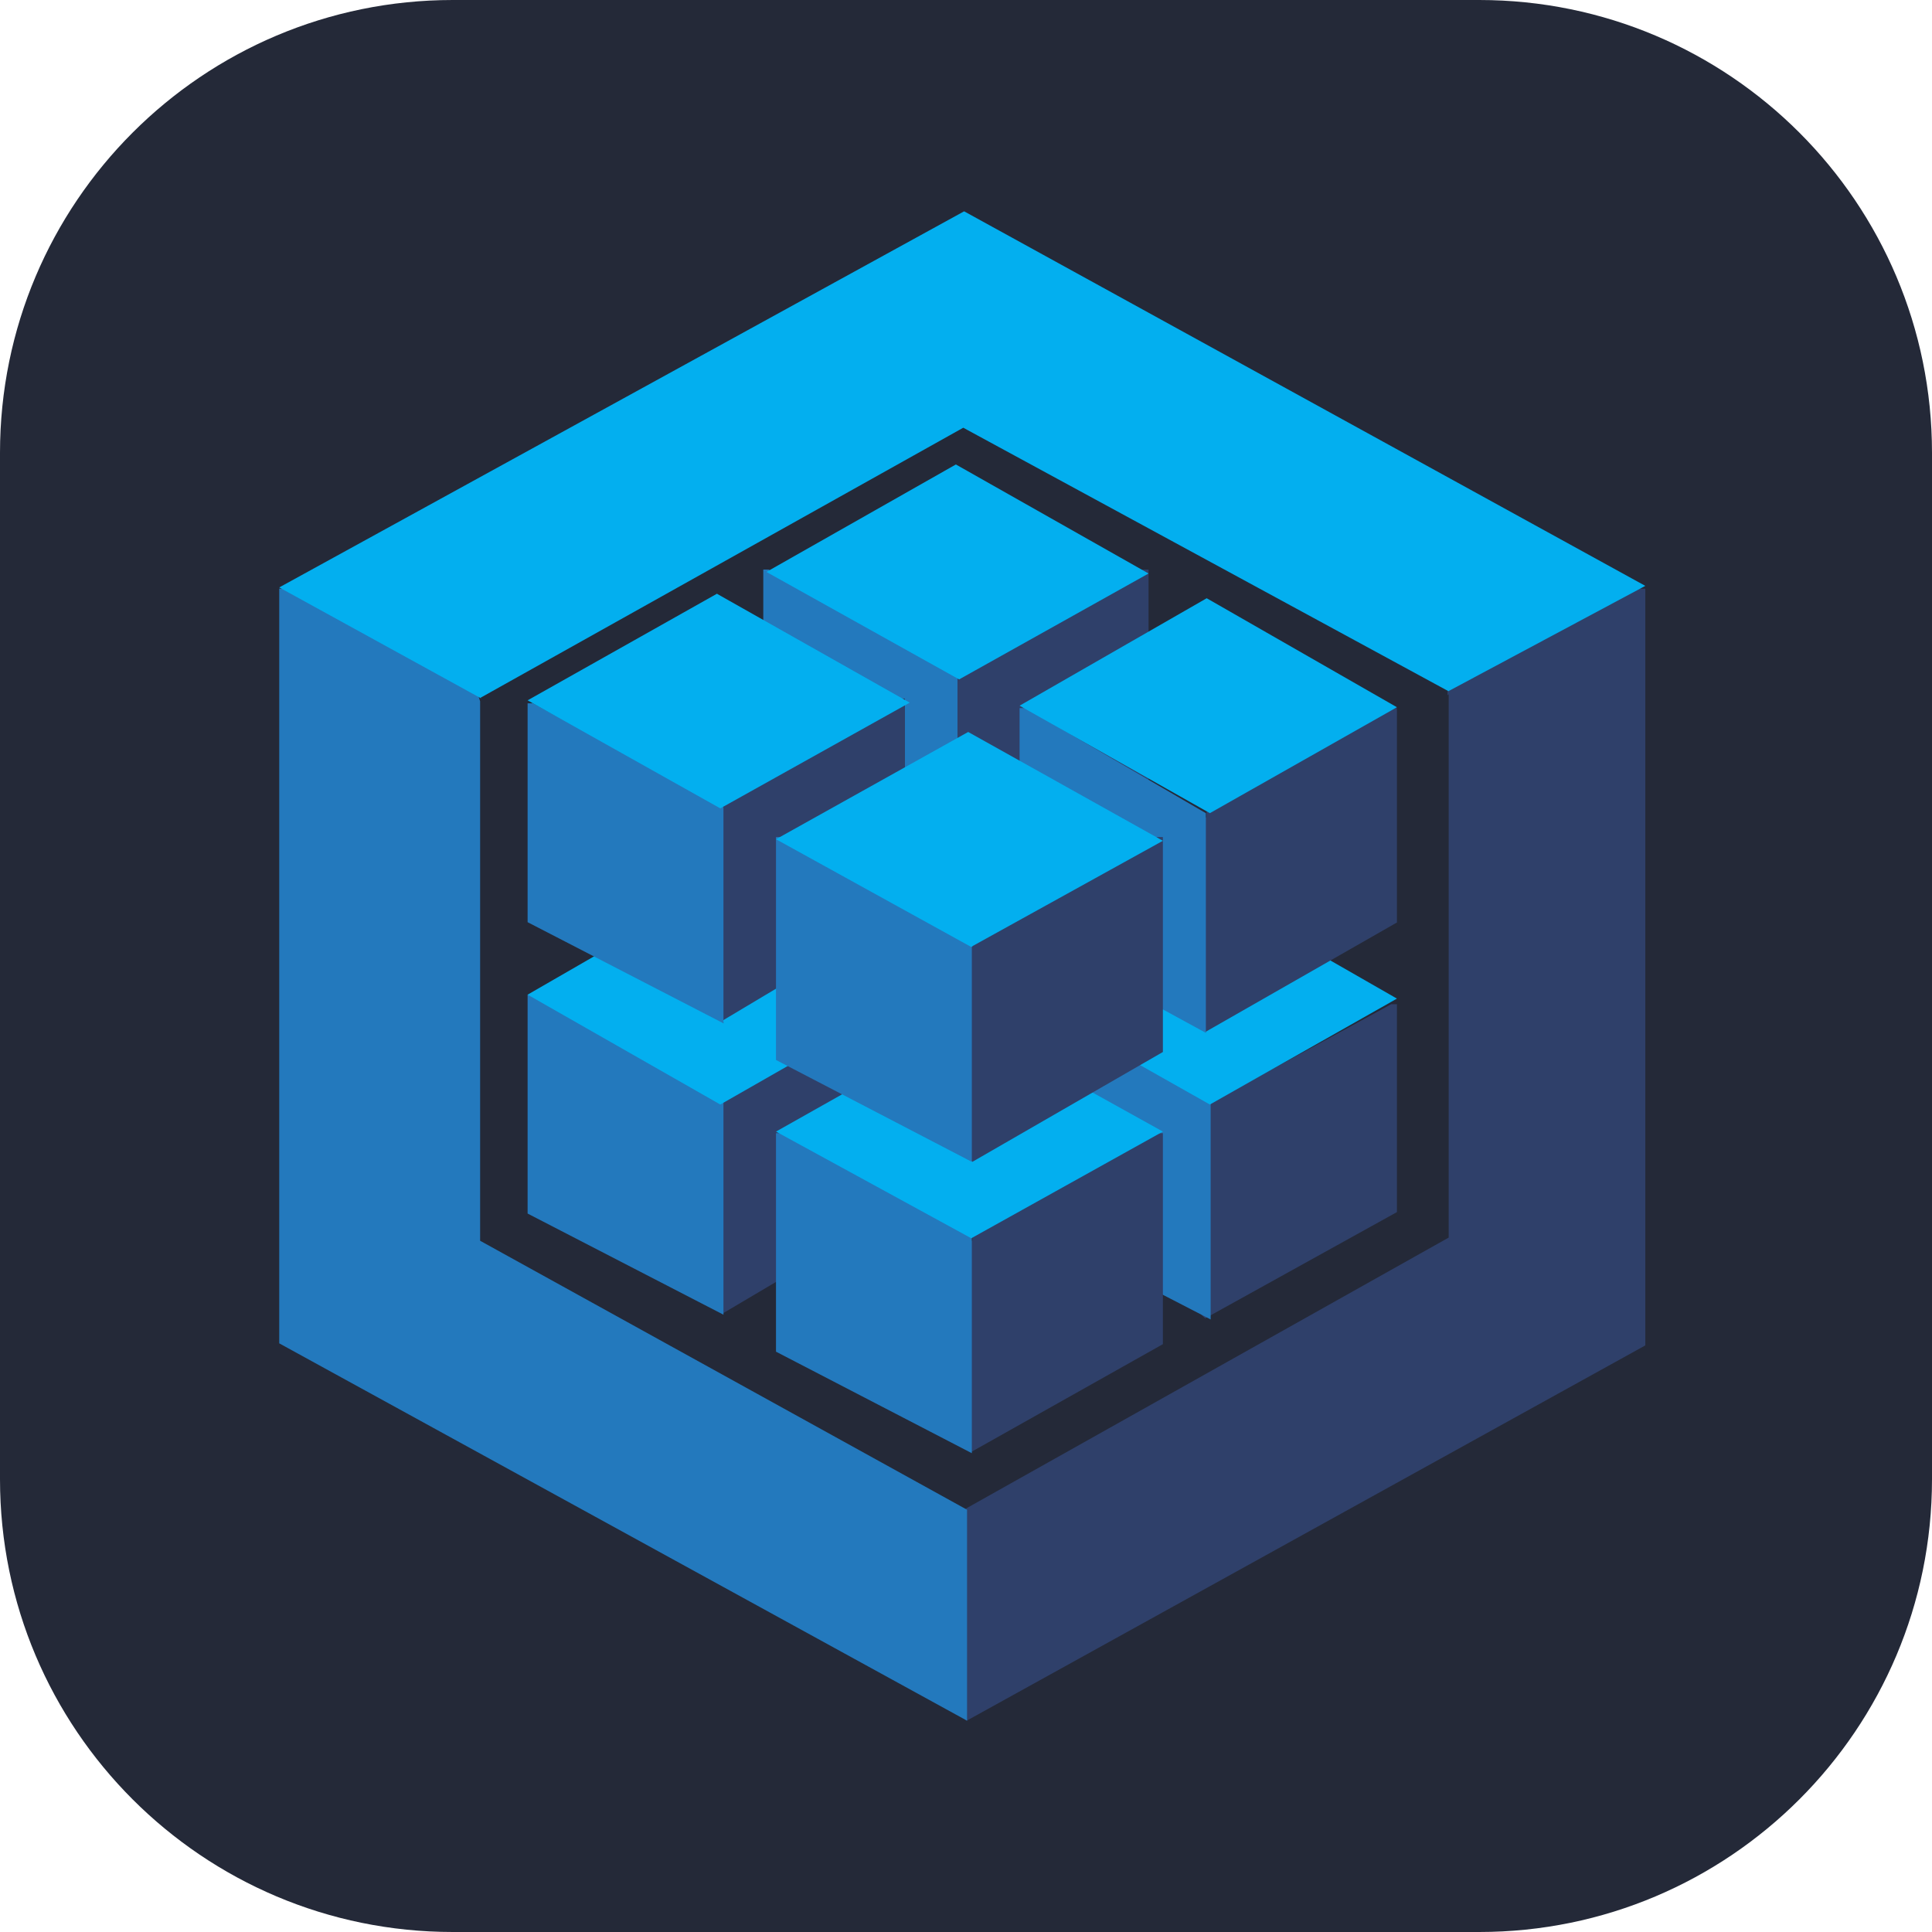
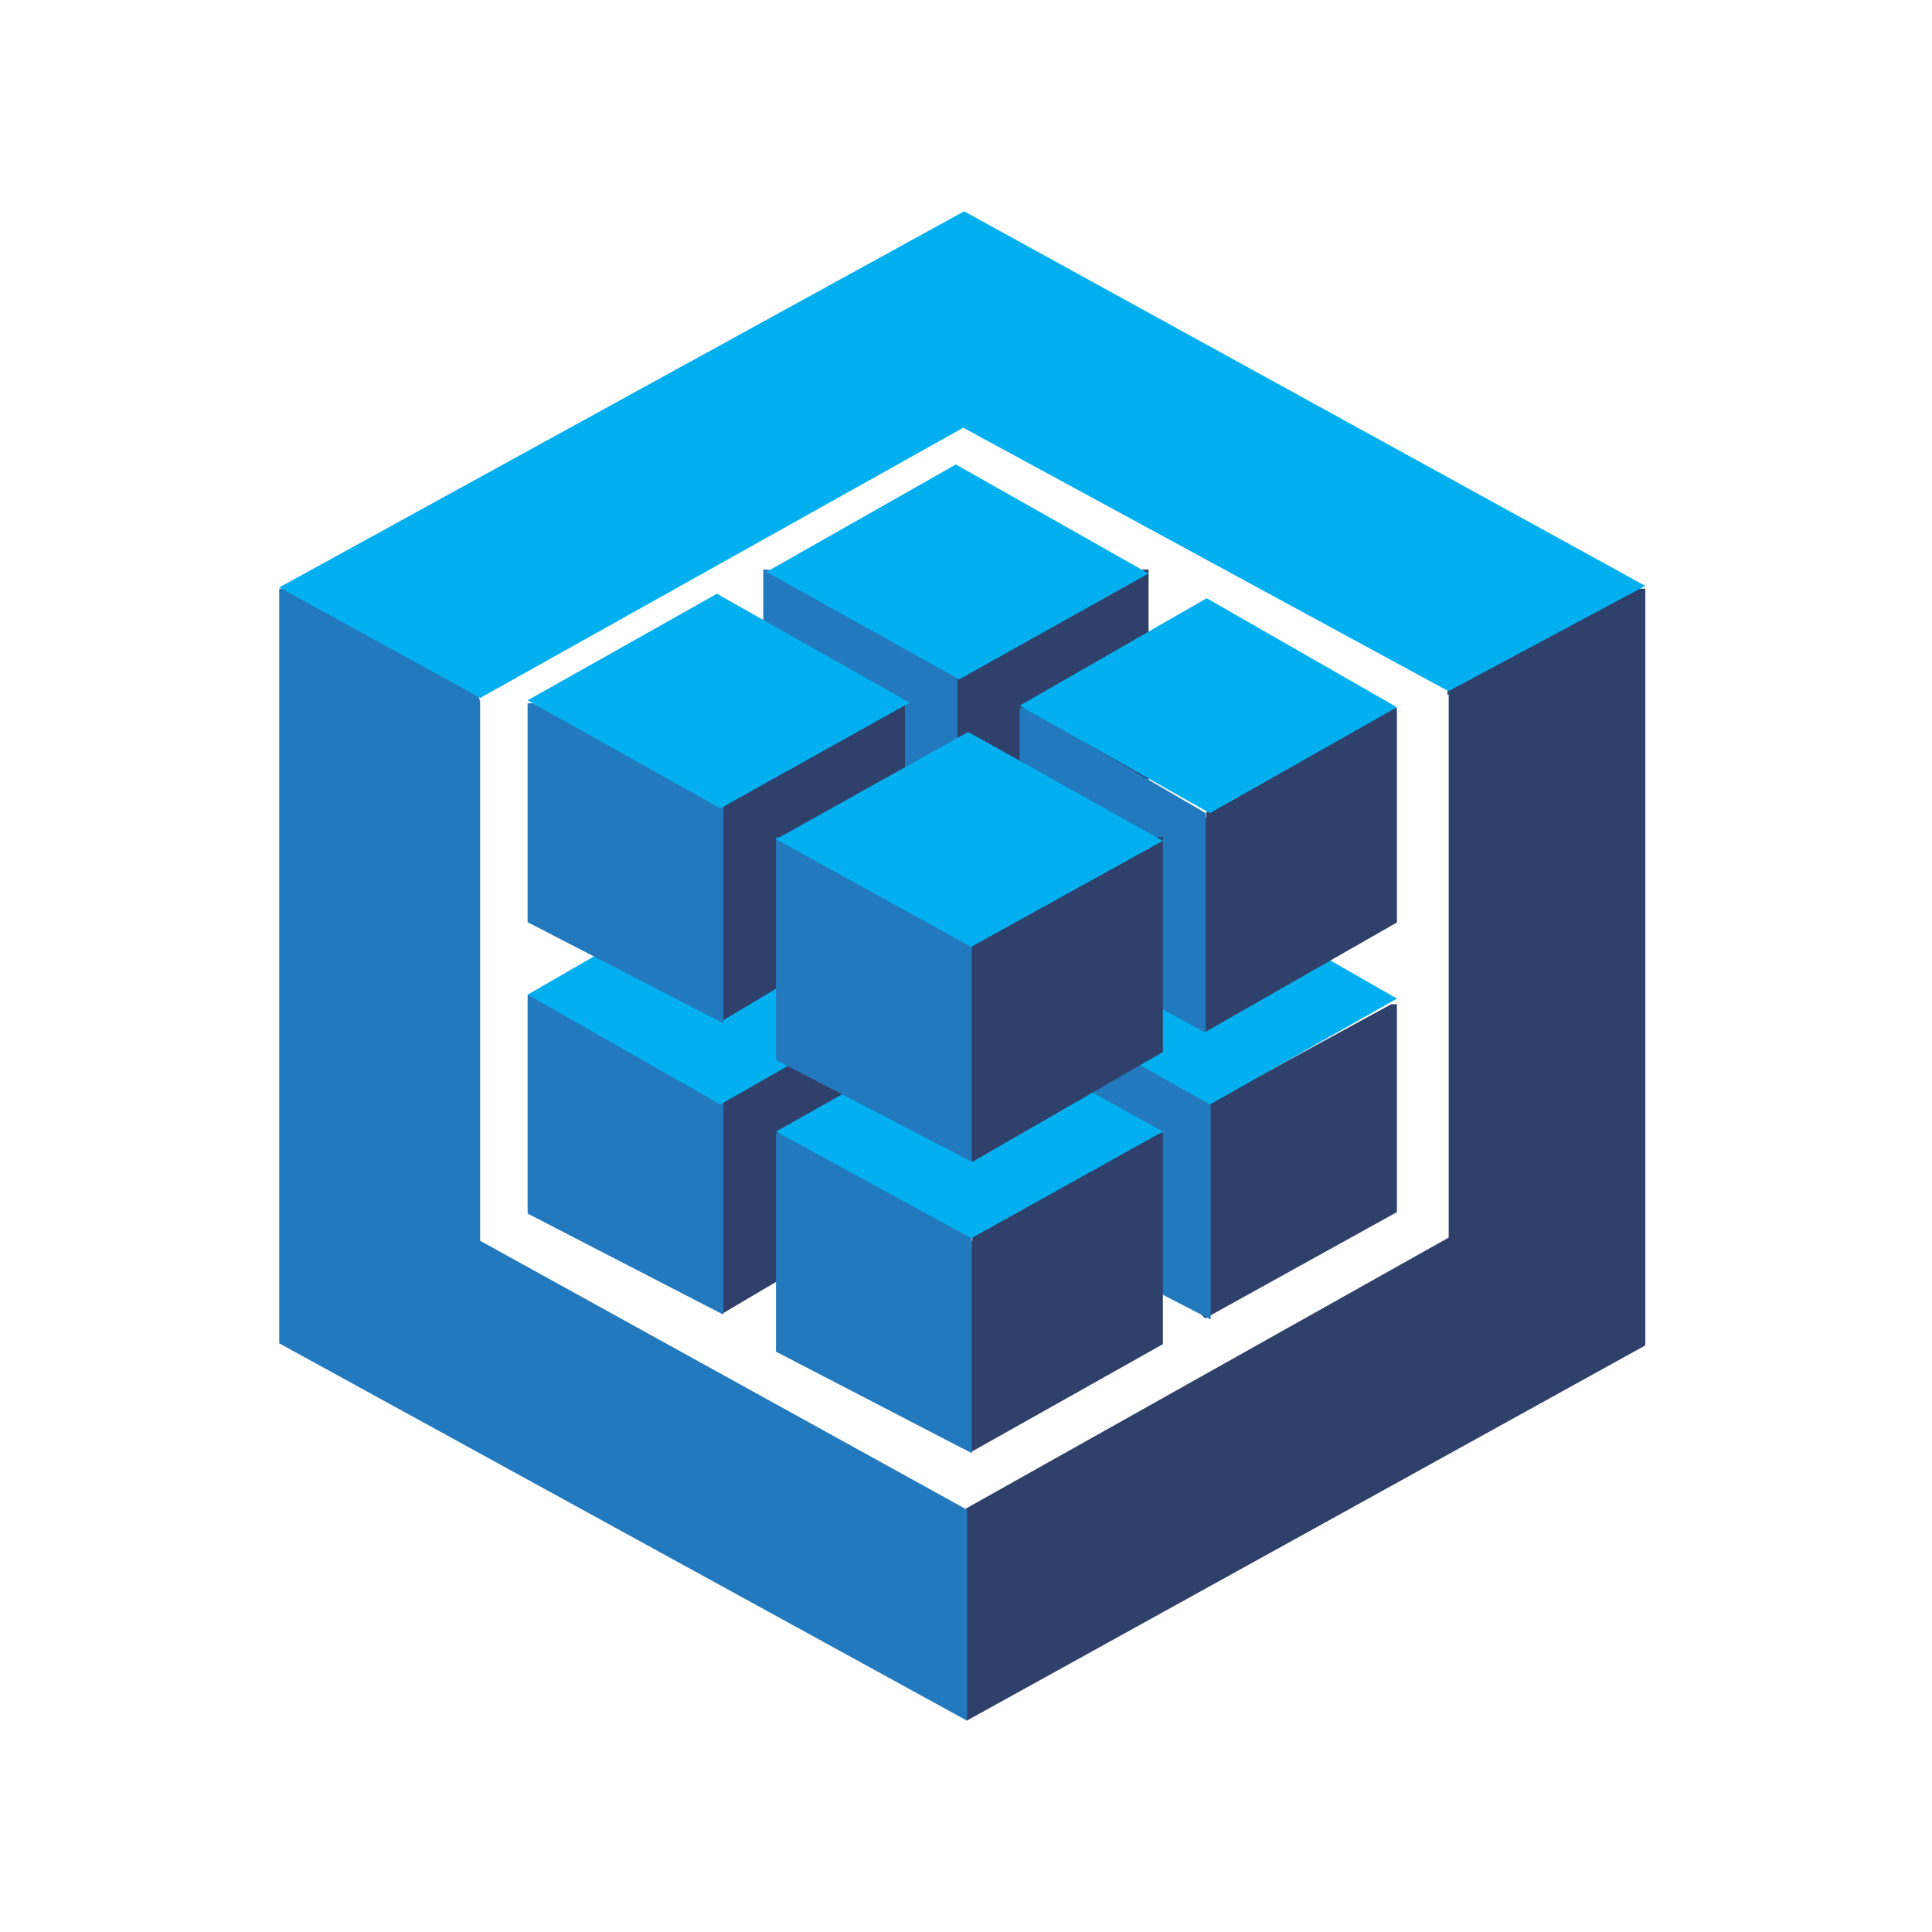
<svg xmlns="http://www.w3.org/2000/svg" width="256" height="256" viewBox="0 0 256 256" fill="none">
-   <rect width="256" height="256" rx="60" fill="#242938" />
-   <path d="M191.959 91.978V163.985L128.093 199.834L127.506 200.346V227.488L128.093 228L218.013 178.273V78H217.155L191.802 91.576V92.137" fill="#2F406A" />
-   <path d="M63.616 164.406L128.139 200.047V228L37 178V78H37.917L63.351 92.103L63.619 92.925V164.719" fill="#2379BD" />
-   <path d="M63.785 92.557L37 77.837L127.751 28L218.013 77.631L191.923 91.585L127.637 56.675L63.677 92.454" fill="#03AFEF" />
-   <path d="M126.944 155.848L126.241 155.19V128.473L126.944 128.117V127.46L151.43 114.076H152.19V141.655L126.782 155.75" fill="#2F406A" />
-   <path d="M101.139 143.086V114.076H101.846L126.873 127.835V156.481L100.924 143.083" fill="#2379BD" />
-   <path d="M126.66 99.675L101.557 114.232L127.087 128.633L152.19 114.287L126.656 99.519" fill="#03AFEF" />
-   <path d="M95.897 174.203L95.228 173.536V146.394L95.897 146.034V145.367L119.189 131.798H119.911V159.76L95.743 174.049" fill="#2F406A" />
-   <path d="M69.911 160.804V131.798H70.623L95.861 145.557V174.203L69.915 160.804" fill="#2379BD" />
-   <path d="M95.068 117.292L69.911 131.798L95.443 146.355L120.544 132.008L95.013 117.241" fill="#03AFEF" />
-   <path d="M159.855 174.836L159.152 174.179V147.442L159.855 147.088V146.43L184.342 133.063H185.101V160.608L159.693 174.684" fill="#2F406A" />
-   <path d="M134.578 161.431V132.431H135.393L160.418 146.19V174.836L134.468 161.431" fill="#2379BD" />
-   <path d="M159.889 117.874L135.101 132.114L160.314 146.355L185.101 132.32L159.889 117.874Z" fill="#03AFEF" />
-   <path d="M128.842 192.557L128.139 191.89V164.746L128.842 164.386V163.719L153.329 150.152H154.089V178.109L128.68 192.397" fill="#2F406A" />
-   <path d="M102.823 179.108V150.152H103.535L128.772 163.911V192.557L102.826 179.105" fill="#2379BD" />
-   <path d="M128.268 135.602L102.823 149.94L128.7 164.076L154.089 149.94L128.265 135.595" fill="#03AFEF" />
-   <path d="M126.944 117.874L126.241 117.205V90.101L126.944 89.74V89.071L151.43 75.469H152.19V103.499L126.944 117.874Z" fill="#2F406A" />
-   <path d="M101.139 104.546V75.469H101.846L126.873 89.261V117.874L100.924 104.442" fill="#2379BD" />
-   <path d="M126.658 61.544L101.557 75.785L127.089 90.025L152.19 75.991L126.658 61.544Z" fill="#03AFEF" />
-   <path d="M95.897 135.595L95.228 134.921V107.301L95.897 106.937V106.263L119.189 92.557H119.911V120.801L95.743 135.234" fill="#2F406A" />
-   <path d="M69.911 122.199V93.19H70.623L95.861 106.949V135.595L69.915 122.196" fill="#2379BD" />
-   <path d="M95.068 78.633L69.911 92.797L95.443 107.114L120.544 93.106L95.013 78.686" fill="#03AFEF" />
-   <path d="M159.855 136.861L159.152 136.183V108.654L159.855 108.287V107.609L184.342 93.823H185.101V122.234L159.693 136.752" fill="#2F406A" />
-   <path d="M135.101 123.402V93.823H135.884L159.785 107.753V136.861L135.101 123.402Z" fill="#2379BD" />
-   <path d="M159.889 79.272L135.101 93.507L160.314 107.747L185.101 93.713L159.889 79.266" fill="#03AFEF" />
-   <path d="M128.842 153.946L128.139 153.267V125.78L128.842 125.413V124.733L153.329 110.912H154.089V139.394L128.842 153.95" fill="#2F406A" />
-   <path d="M102.823 140.451V110.912H103.535L128.772 124.926V153.95L102.823 140.451Z" fill="#2379BD" />
-   <path d="M128.294 96.987L102.823 111.202L128.673 125.468L154.089 111.409L128.297 96.994" fill="#03AFEF" />
+   <path d="M191.959 91.979v72.006l-63.866 35.849-.587.512v27.142l.587.512 89.92-49.727V78h-.858l-25.353 13.576v.561" fill="#2f406a" />
+   <path d="m63.616 164.406 64.523 35.641V228L37 178V78h.917l25.434 14.103.268.822v71.794" fill="#2379bd" />
+   <path d="M63.785 92.557 37 77.837 127.751 28l90.262 49.631-26.09 13.954-64.286-34.91-63.96 35.78" fill="#03afef" />
+   <path d="m126.944 155.848-.703-.658v-26.717l.703-.356v-.657l24.486-13.384h.76v27.579l-25.408 14.095" fill="#2f406a" />
+   <path d="M101.139 143.086v-29.01h.707l25.027 13.759v28.646l-25.949-13.398" fill="#2379bd" />
+   <path d="m126.66 99.675-25.103 14.557 25.53 14.401 25.103-14.346-25.534-14.768" fill="#03afef" />
+   <path d="m95.897 174.203-.67-.667v-27.142l.67-.36v-.667l23.292-13.569h.722v27.962l-24.168 14.289" fill="#2f406a" />
+   <path d="M69.911 160.804v-29.006h.712l25.238 13.759v28.646l-25.946-13.399" fill="#2379bd" />
+   <path d="M95.068 117.292 69.91 131.798l25.532 14.557 25.101-14.347-25.531-14.767" fill="#03afef" />
+   <path d="m159.855 174.836-.703-.657v-26.737l.703-.354v-.658l24.487-13.367h.759v27.545l-25.408 14.076" fill="#2f406a" />
+   <path d="M134.578 161.431v-29h.815l25.025 13.759v28.646l-25.95-13.405" fill="#2379bd" />
+   <path d="m159.889 117.874-24.788 14.24 25.213 14.241 24.787-14.035z" fill="#03afef" />
+   <path d="m128.842 192.557-.703-.667v-27.144l.703-.36v-.667l24.487-13.567h.76v27.957l-25.409 14.288" fill="#2f406a" />
+   <path d="M102.823 179.108v-28.956h.712l25.237 13.759v28.646l-25.946-13.452" fill="#2379bd" />
+   <path d="m128.268 135.602-25.445 14.338 25.877 14.136 25.389-14.136-25.824-14.345" fill="#03afef" />
+   <path d="m126.944 117.874-.703-.669V90.101l.703-.361v-.669L151.43 75.47h.76v28.03z" fill="#2f406a" />
+   <path d="M101.139 104.546V75.469h.707l25.027 13.792v28.613l-25.949-13.432" fill="#2379bd" />
+   <path d="m126.658 61.544-25.101 14.24 25.532 14.241 25.101-14.034z" fill="#03afef" />
+   <path d="m95.897 135.595-.67-.674v-27.62l.67-.364v-.674l23.292-13.706h.722v28.244l-24.168 14.433" fill="#2f406a" />
+   <path d="M69.911 122.199v-29.01h.712l25.238 13.76v28.646l-25.946-13.399" fill="#2379bd" />
+   <path d="M95.068 78.633 69.91 92.797l25.532 14.317 25.101-14.008-25.531-14.42" fill="#03afef" />
+   <path d="m159.855 136.861-.703-.678v-27.529l.703-.367v-.678l24.487-13.786h.759v28.411l-25.408 14.518" fill="#2f406a" />
+   <path d="M135.101 123.402v-29.58h.783l23.901 13.931v29.108z" fill="#2379bd" />
+   <path d="m159.889 79.272-24.788 14.235 25.213 14.24 24.787-14.034-25.212-14.447" fill="#03afef" />
+   <path d="m128.842 153.946-.703-.679V125.78l.703-.367v-.68l24.487-13.821h.76v28.482l-25.247 14.556" fill="#2f406a" />
+   <path d="M102.823 140.451v-29.539h.712l25.237 14.014v29.024z" fill="#2379bd" />
+   <path d="m128.294 96.987-25.471 14.215 25.85 14.266 25.416-14.059-25.792-14.415" fill="#03afef" />
</svg>
